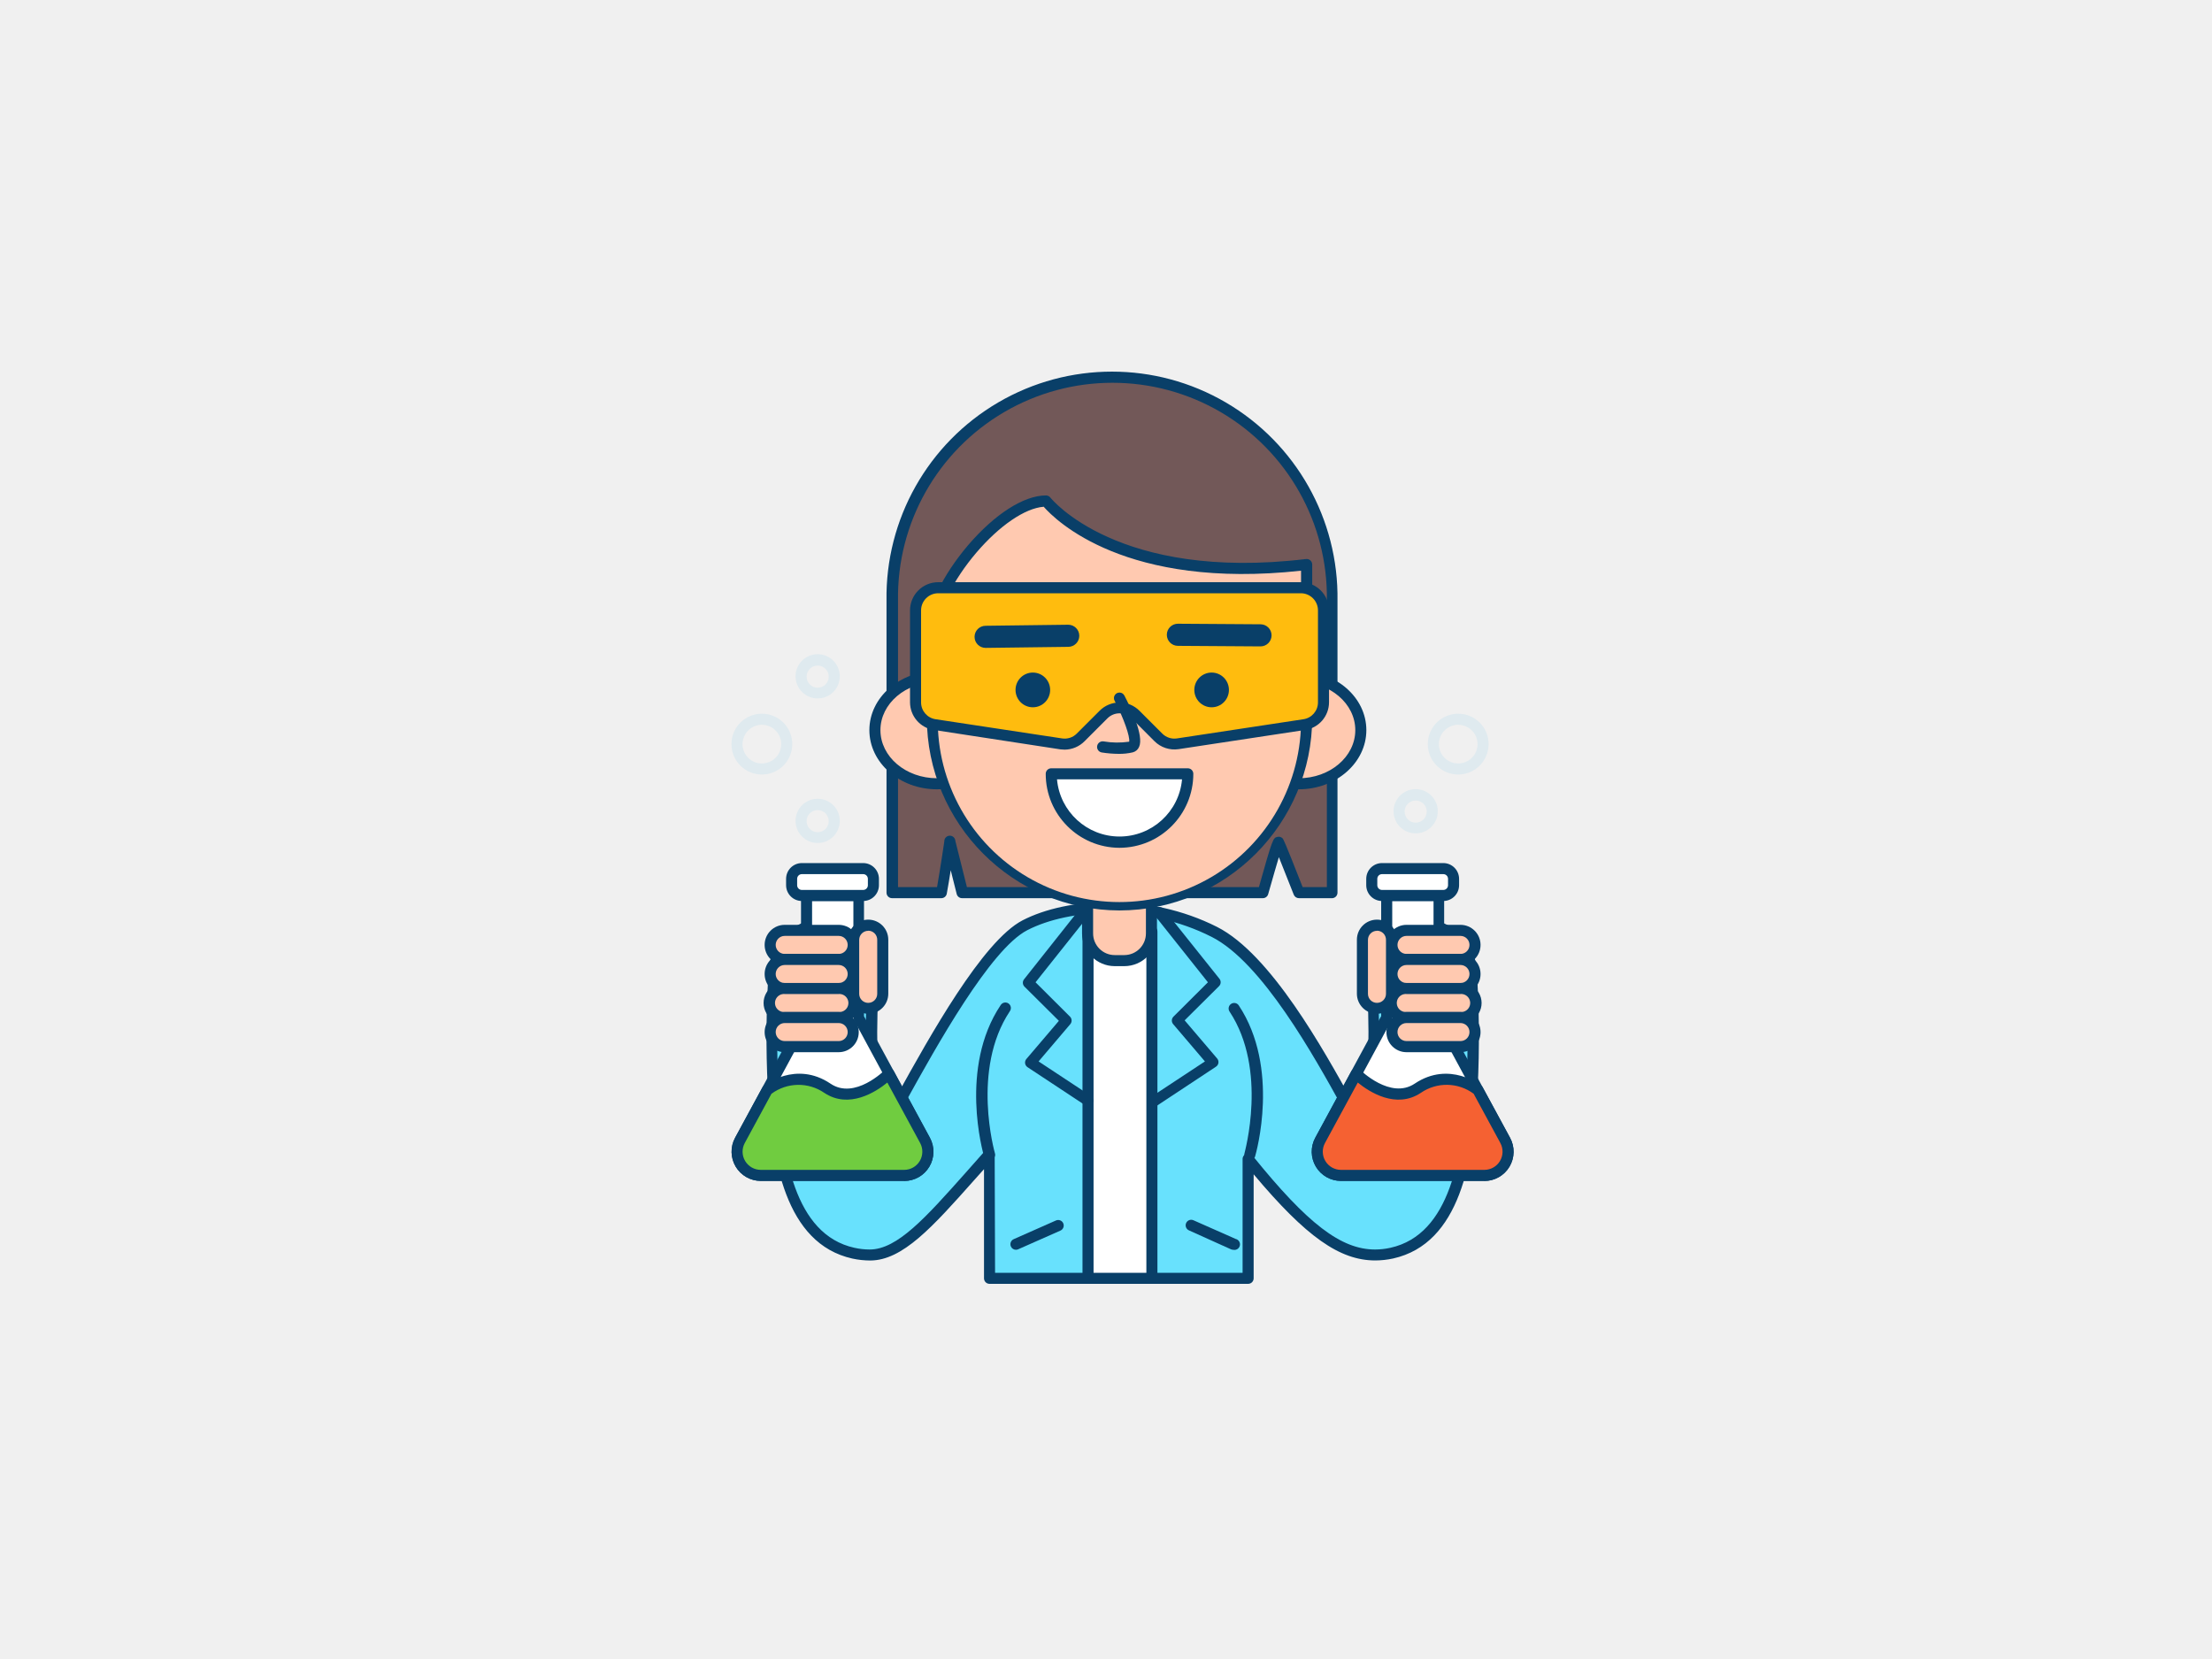
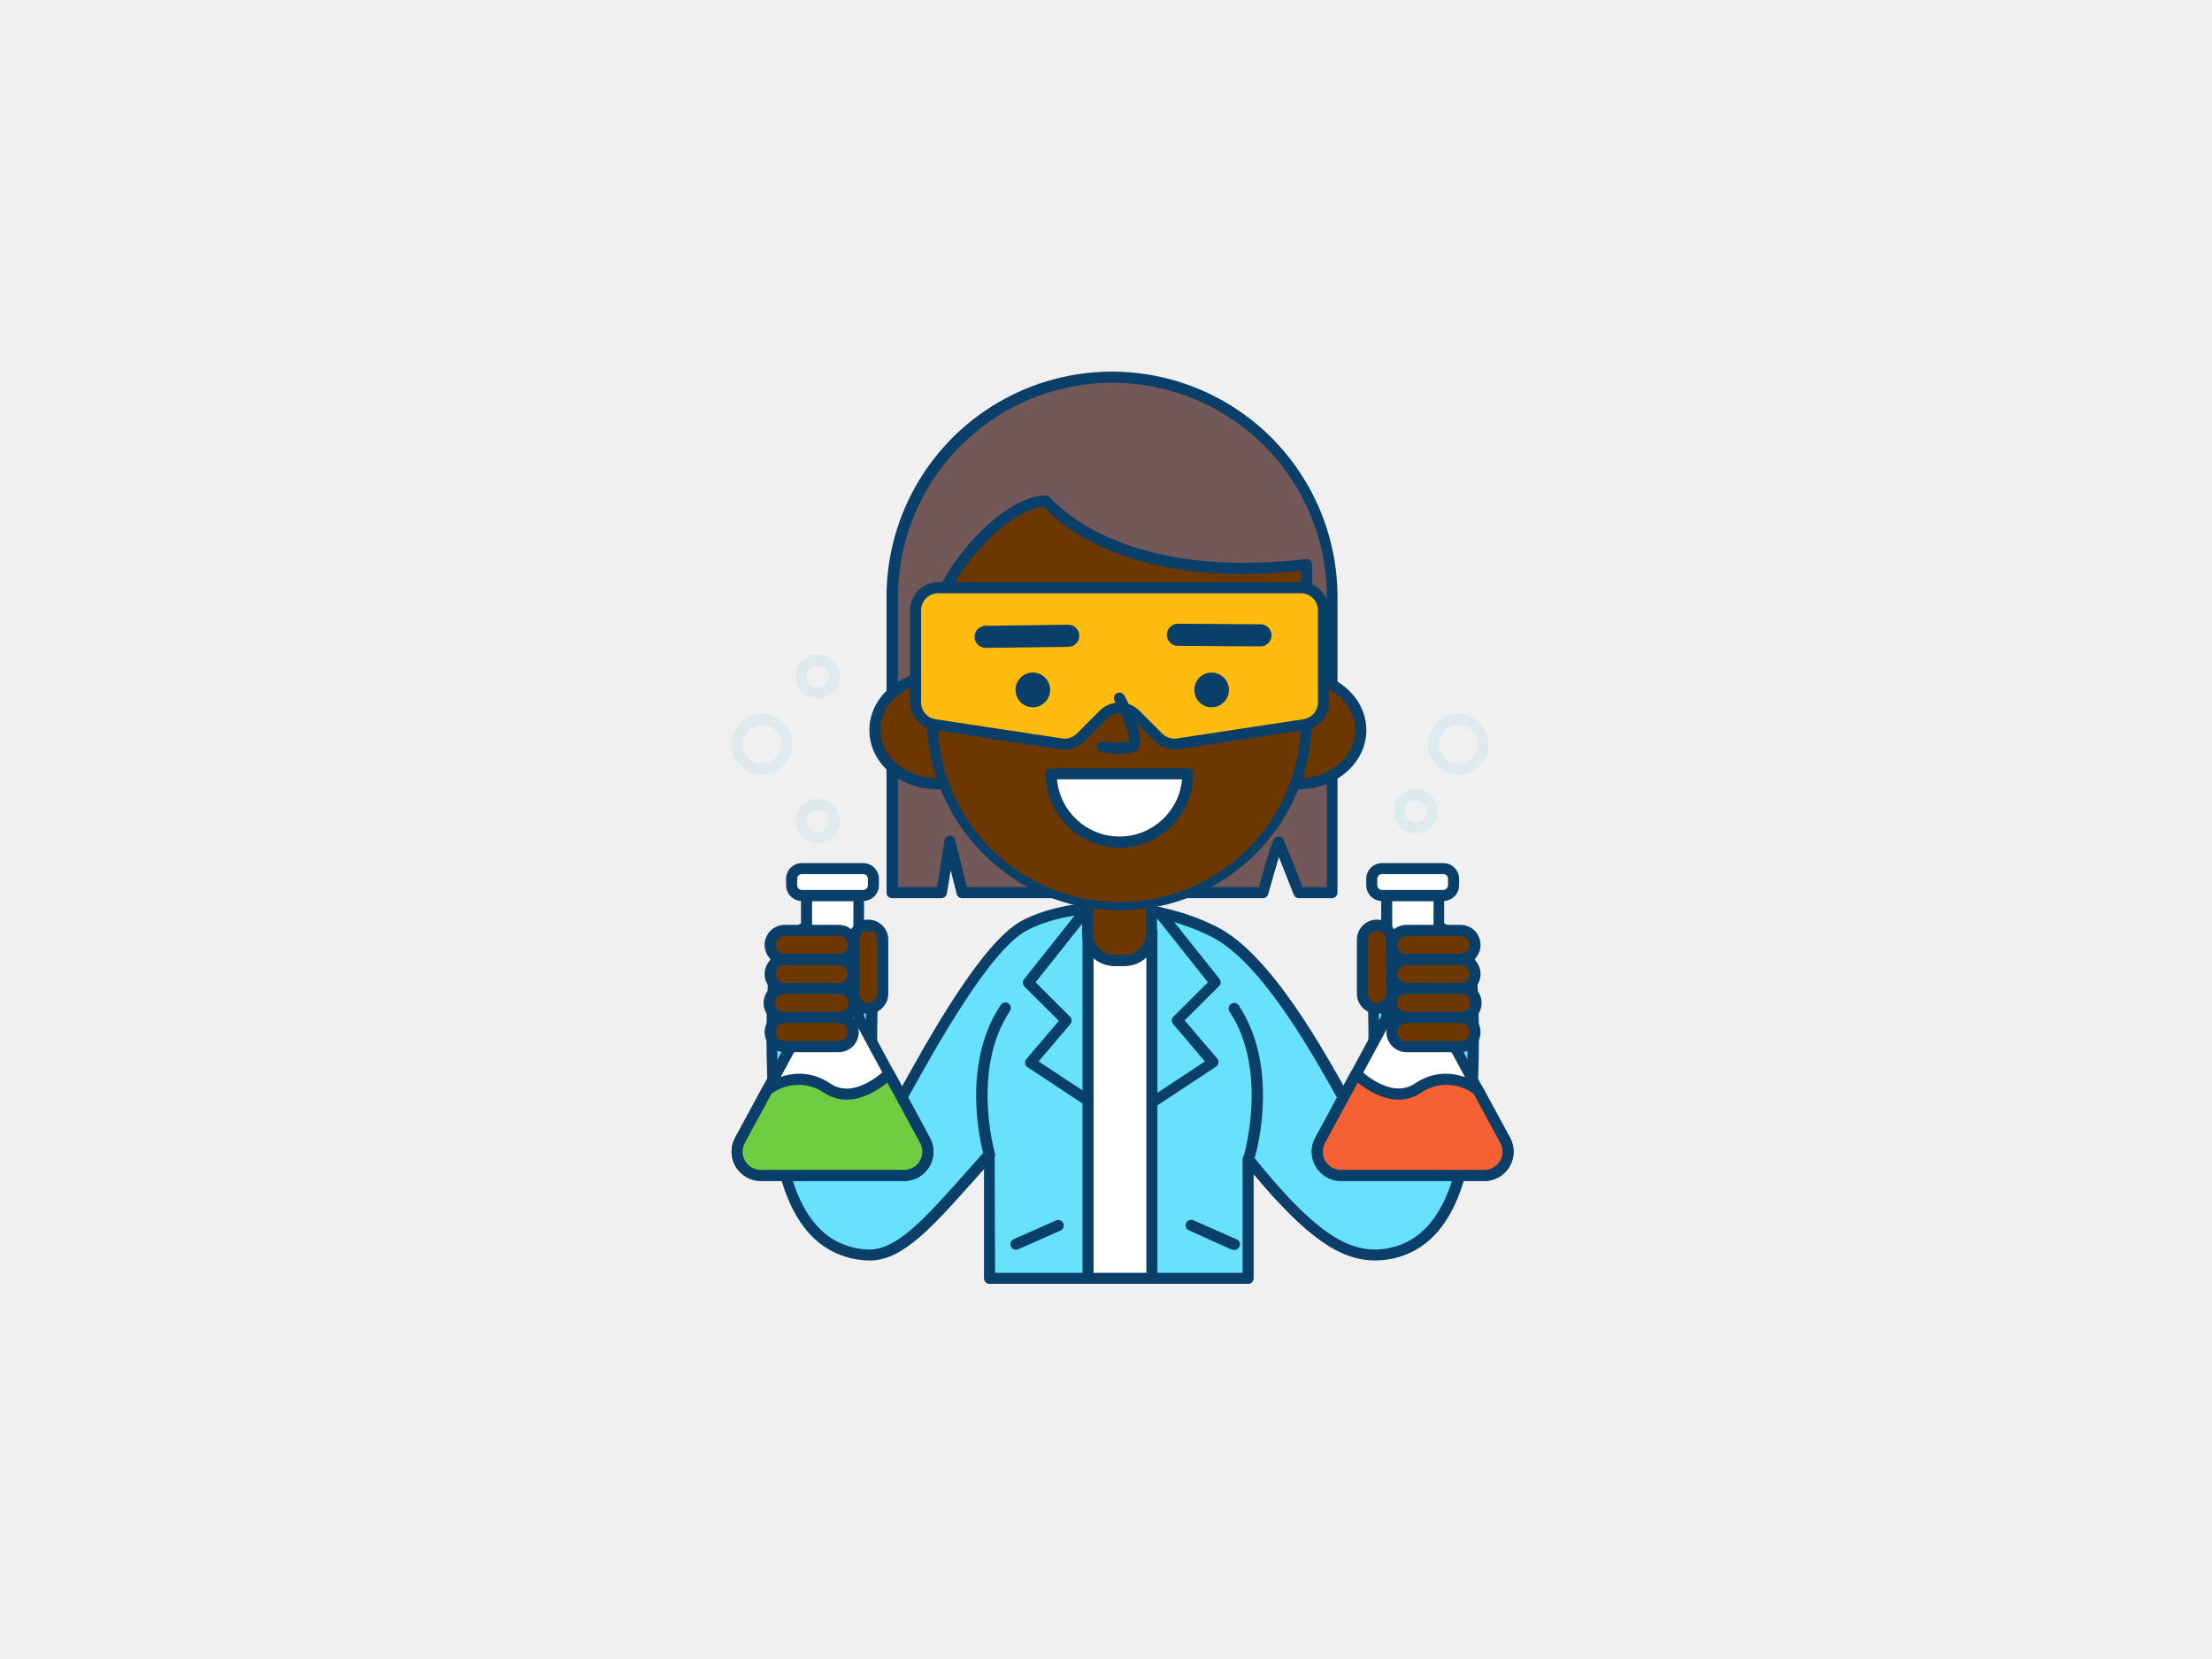
<svg xmlns="http://www.w3.org/2000/svg" viewBox="0 0 400 300">
  <path d="m266 175.48a9 9 0 0 0 -17.95 1.29c.76 10.7.29 22.3-1 28.84-3-4-15.23-30.91-27.48-37.11s-26.47-5.22-34.26-1.2c-9.38 4.85-23.42 34.36-26.4 38.31-1.27-6.53-1.74-18.14-1-28.83a9 9 0 1 0 -17.95-1.3 185 185 0 0 0 -.17 21.15c.7 12.62 3 27.43 14.53 30a13.81 13.81 0 0 0 3 .33c6.27 0 12.28-7.83 21.6-18.14v22.35h46.78v-21.59c9.76 12 16.21 17.37 23 17.37a13.81 13.81 0 0 0 3-.33c11.55-2.56 13.83-17.37 14.53-30a185 185 0 0 0 -.23-21.14z" fill="#68e1fd" />
  <path d="m225.7 232.16h-46.76a1 1 0 0 1 -1-1v-19.74l-1.79 2c-7.5 8.43-12.92 14.52-18.81 14.52a15.37 15.37 0 0 1 -3.2-.35c-12.2-2.71-14.59-17.94-15.31-30.92a186.47 186.47 0 0 1 .17-21.27 10 10 0 1 1 20 1.45 137.76 137.76 0 0 0 .54 26c.75-1.29 1.69-3 2.76-4.93 5.75-10.38 15.37-27.75 22.62-31.5 8.06-4.16 22.73-5.09 35.17 1.2 9.69 4.9 19.31 22.29 24.47 31.63.76 1.37 1.44 2.59 2 3.58a138.49 138.49 0 0 0 .53-26 10 10 0 0 1 16.51-8.29 9.91 9.91 0 0 1 3.44 6.85 186.7 186.7 0 0 1 .17 21.27c-.72 13-3.1 28.21-15.31 30.92a15.37 15.37 0 0 1 -3.2.35c-6.43 0-12.51-4.27-22-15.58v18.79a1 1 0 0 1 -1 1.02zm-45.76-2h44.76v-20.58a1 1 0 0 1 1.78-.63c10 12.4 16.05 17 22.18 17a12.71 12.71 0 0 0 2.77-.31c10.89-2.41 13.06-16.8 13.74-29.07a192 192 0 0 0 -.16-21 8 8 0 0 0 -16 1.15c.75 10.47.36 22.16-1 29.1a1 1 0 0 1 -.76.78 1 1 0 0 1 -1-.37 67.16 67.16 0 0 1 -3.52-6c-5.06-9.15-14.48-26.19-23.62-30.81-11.84-6-25.74-5.14-33.35-1.21-6.71 3.47-16.52 21.17-21.79 30.69-2 3.63-3.47 6.26-4.28 7.33a1 1 0 0 1 -1.77-.41c-1.35-6.93-1.74-18.62-1-29.09a8 8 0 0 0 -16-1.16 189.12 189.12 0 0 0 -.16 21c.68 12.27 2.85 26.66 13.74 29.07a12.71 12.71 0 0 0 2.77.31c5 0 10.16-5.81 17.32-13.85l3.54-4a1 1 0 0 1 1.74.67z" fill="#093f68" />
  <path d="m196.75 168.44h11.55v62.71h-11.55z" fill="#fff" />
  <path d="m208.3 232.16h-11.55a1 1 0 0 1 -1-1v-62.72a1 1 0 0 1 1-1h11.55a1 1 0 0 1 1 1v62.72a1 1 0 0 1 -1 1zm-10.55-2h9.55v-60.72h-9.55z" fill="#093f68" />
  <path d="m133.81 206.22 12-22.21v-22.08h9.39v22.07l12 22.21a4.29 4.29 0 0 1 -3.77 6.33h-25.85a4.29 4.29 0 0 1 -3.77-6.32z" fill="#fff" />
  <path d="m163.51 213.55h-25.93a5.29 5.29 0 0 1 -4.65-7.81l11.92-22v-21.81a1 1 0 0 1 1-1h9.39a1 1 0 0 1 1 1v21.83l11.92 22a5.29 5.29 0 0 1 -4.65 7.81zm-16.66-50.62v21.07a1 1 0 0 1 -.12.48l-12 22.2a3.29 3.29 0 0 0 2.89 4.86h25.93a3.29 3.29 0 0 0 2.89-4.86l-12-22.2a1 1 0 0 1 -.12-.48v-21.07z" fill="#093f68" />
  <path d="m133.81 206.22 4.93-9.1a9.32 9.32 0 0 1 10.87-.34c5.14 3.45 11.14-2.61 11.14-2.61l6.53 12.05a4.29 4.29 0 0 1 -3.77 6.33h-25.93a4.29 4.29 0 0 1 -3.77-6.33z" fill="#70cc40" />
  <path d="m163.51 213.55h-25.93a5.29 5.29 0 0 1 -4.65-7.81l4.94-9.1a.89.89 0 0 1 .24-.3c.06-.05 5.78-4.61 12.06-.39 4.4 3 9.81-2.43 9.87-2.48a1 1 0 0 1 .85-.29 1 1 0 0 1 .74.51l6.53 12.05a5.29 5.29 0 0 1 -4.65 7.81zm-24-15.77-4.83 8.91a3.29 3.29 0 0 0 2.89 4.86h25.93a3.29 3.29 0 0 0 2.89-4.86l-5.93-10.93c-2.05 1.67-6.92 4.86-11.42 1.85a8.23 8.23 0 0 0 -9.52.17z" fill="#093f68" />
-   <rect fill="#ffc9b0" height="5.26" rx="2.63" transform="matrix(-1 0 0 -1 293.56 341.74)" width="15.02" x="139.27" y="168.24" />
+   <rect fill="#6d3800" height="5.26" rx="2.63" transform="matrix(-1 0 0 -1 293.56 341.74)" width="15.02" x="139.27" y="168.24" />
  <path d="m151.66 174.5h-9.76a3.63 3.63 0 1 1 0-7.26h9.76a3.63 3.63 0 0 1 0 7.26zm-9.76-5.26a1.63 1.63 0 1 0 0 3.26h9.76a1.63 1.63 0 0 0 0-3.26z" fill="#093f68" />
-   <rect fill="#ffc9b0" height="5.26" rx="2.63" transform="matrix(0 1 -1 0 331.81 17.82)" width="15.02" x="149.49" y="172.18" />
+   <rect fill="#6d3800" height="5.26" rx="2.63" transform="matrix(0 1 -1 0 331.81 17.82)" width="15.02" x="149.49" y="172.18" />
  <path d="m157 183.32a3.63 3.63 0 0 1 -3.63-3.62v-9.77a3.63 3.63 0 0 1 7.26 0v9.77a3.63 3.63 0 0 1 -3.63 3.62zm0-15a1.63 1.63 0 0 0 -1.63 1.63v9.77a1.63 1.63 0 0 0 3.26 0v-9.77a1.63 1.63 0 0 0 -1.63-1.65z" fill="#093f68" />
-   <rect fill="#ffc9b0" height="5.26" rx="2.63" transform="matrix(-1 0 0 -1 293.56 352.26)" width="15.02" x="139.27" y="173.5" />
+   <rect fill="#6d3800" height="5.26" rx="2.63" transform="matrix(-1 0 0 -1 293.56 352.26)" width="15.02" x="139.27" y="173.5" />
  <path d="m151.66 179.76h-9.76a3.63 3.63 0 1 1 0-7.26h9.76a3.63 3.63 0 0 1 0 7.26zm-9.76-5.26a1.63 1.63 0 1 0 0 3.26h9.76a1.63 1.63 0 0 0 0-3.26z" fill="#093f68" />
-   <rect fill="#ffc9b0" height="5.26" rx="2.63" transform="matrix(-1 0 0 -1 293.56 362.77)" width="15.02" x="139.27" y="178.76" />
+   <rect fill="#6d3800" height="5.26" rx="2.63" transform="matrix(-1 0 0 -1 293.56 362.77)" width="15.02" x="139.27" y="178.76" />
  <path d="m151.66 185h-9.76a3.63 3.63 0 1 1 0-7.25h9.76a3.63 3.63 0 1 1 0 7.25zm-9.76-5.25a1.63 1.63 0 1 0 0 3.25h9.76a1.63 1.63 0 1 0 0-3.25z" fill="#093f68" />
-   <rect fill="#ffc9b0" height="5.26" rx="2.63" transform="matrix(-1 0 0 -1 293.56 373.29)" width="15.02" x="139.27" y="184.01" />
+   <rect fill="#6d3800" height="5.26" rx="2.63" transform="matrix(-1 0 0 -1 293.56 373.29)" width="15.02" x="139.27" y="184.01" />
  <path d="m151.66 190.27h-9.76a3.63 3.63 0 1 1 0-7.26h9.76a3.63 3.63 0 0 1 0 7.26zm-9.76-5.27a1.63 1.63 0 1 0 0 3.26h9.76a1.63 1.63 0 0 0 0-3.26z" fill="#093f68" />
  <rect fill="#fff" height="4.86" rx="1.85" transform="matrix(-1 0 0 -1 301.09 319)" width="14.79" x="143.15" y="157.07" />
  <path d="m156.09 162.93h-11.09a2.86 2.86 0 0 1 -2.85-2.85v-1.16a2.86 2.86 0 0 1 2.85-2.85h11.09a2.86 2.86 0 0 1 2.85 2.85v1.16a2.86 2.86 0 0 1 -2.85 2.85zm-11.09-4.86a.85.85 0 0 0 -.85.85v1.16a.85.85 0 0 0 .85.85h11.09a.85.85 0 0 0 .85-.85v-1.16a.85.85 0 0 0 -.85-.85z" fill="#093f68" />
  <path d="m272.19 206.22-12-22.21v-22.08h-9.39v22.07l-12 22.21a4.29 4.29 0 0 0 3.77 6.33h25.93a4.29 4.29 0 0 0 3.69-6.32z" fill="#fff" />
  <path d="m268.42 213.55h-25.93a5.29 5.29 0 0 1 -4.65-7.81l11.92-22v-21.81a1 1 0 0 1 1-1h9.39a1 1 0 0 1 1 1v21.83l11.92 22a5.29 5.29 0 0 1 -4.65 7.81zm-16.66-50.62v21.07a1 1 0 0 1 -.12.48l-12 22.2a3.29 3.29 0 0 0 2.89 4.86h25.93a3.29 3.29 0 0 0 2.89-4.86l-12-22.2a1 1 0 0 1 -.12-.48v-21.07z" fill="#093f68" />
  <path d="m272.19 206.22-4.93-9.1a9.32 9.32 0 0 0 -10.87-.34c-5.14 3.45-11.14-2.61-11.14-2.61l-6.53 12.05a4.29 4.29 0 0 0 3.77 6.33h25.93a4.29 4.29 0 0 0 3.77-6.33z" fill="#f56132" />
  <path d="m268.42 213.55h-25.93a5.29 5.29 0 0 1 -4.65-7.81l6.53-12.05a1 1 0 0 1 .74-.51 1 1 0 0 1 .85.29c.06.05 5.49 5.42 9.87 2.48 6.27-4.21 12 .34 12.06.39a.89.89 0 0 1 .24.3l4.94 9.1a5.29 5.29 0 0 1 -4.65 7.81zm-22.89-17.79-5.93 10.93a3.29 3.29 0 0 0 2.89 4.86h25.93a3.29 3.29 0 0 0 2.89-4.86l-4.83-8.91a8.22 8.22 0 0 0 -9.53-.17c-4.5 3.01-9.37-.18-11.42-1.85z" fill="#093f68" />
-   <rect fill="#ffc9b0" height="5.26" rx="2.63" width="15.02" x="251.71" y="168.24" />
+   <rect fill="#6d3800" height="5.26" rx="2.63" width="15.02" x="251.71" y="168.24" />
  <path d="m264.1 174.5h-9.76a3.63 3.63 0 0 1 0-7.26h9.76a3.63 3.63 0 0 1 0 7.26zm-9.76-5.26a1.63 1.63 0 0 0 0 3.26h9.76a1.63 1.63 0 0 0 0-3.26z" fill="#093f68" />
-   <rect fill="#ffc9b0" height="5.26" rx="2.63" transform="matrix(0 1 -1 0 423.82 -74.19)" width="15.02" x="241.49" y="172.18" />
+   <rect fill="#6d3800" height="5.26" rx="2.63" transform="matrix(0 1 -1 0 423.82 -74.19)" width="15.02" x="241.49" y="172.18" />
  <path d="m249 183.32a3.63 3.63 0 0 1 -3.63-3.62v-9.77a3.63 3.63 0 0 1 7.26 0v9.77a3.63 3.63 0 0 1 -3.63 3.62zm0-15a1.63 1.63 0 0 0 -1.63 1.63v9.77a1.63 1.63 0 0 0 3.26 0v-9.77a1.63 1.63 0 0 0 -1.63-1.65z" fill="#093f68" />
-   <rect fill="#ffc9b0" height="5.26" rx="2.63" width="15.02" x="251.71" y="173.5" />
+   <rect fill="#6d3800" height="5.26" rx="2.63" width="15.02" x="251.71" y="173.5" />
  <path d="m264.1 179.76h-9.76a3.63 3.63 0 0 1 0-7.26h9.76a3.63 3.63 0 0 1 0 7.26zm-9.76-5.26a1.63 1.63 0 0 0 0 3.26h9.76a1.63 1.63 0 0 0 0-3.26z" fill="#093f68" />
-   <rect fill="#ffc9b0" height="5.26" rx="2.63" width="15.02" x="251.71" y="178.76" />
+   <rect fill="#6d3800" height="5.26" rx="2.63" width="15.02" x="251.71" y="178.76" />
  <path d="m264.1 185h-9.76a3.63 3.63 0 1 1 0-7.25h9.76a3.63 3.63 0 1 1 0 7.25zm-9.76-5.25a1.63 1.63 0 1 0 0 3.25h9.76a1.63 1.63 0 1 0 0-3.25z" fill="#093f68" />
-   <rect fill="#ffc9b0" height="5.26" rx="2.63" width="15.02" x="251.71" y="184.01" />
+   <rect fill="#6d3800" height="5.26" rx="2.63" width="15.02" x="251.71" y="184.01" />
  <path d="m264.1 190.27h-9.76a3.63 3.63 0 1 1 0-7.26h9.76a3.63 3.63 0 1 1 0 7.26zm-9.76-5.27a1.63 1.63 0 1 0 0 3.26h9.76a1.63 1.63 0 0 0 0-3.26z" fill="#093f68" />
  <rect fill="#fff" height="4.86" rx="1.85" width="14.79" x="248.06" y="157.07" />
  <g fill="#093f68">
    <path d="m261 162.93h-11.09a2.86 2.86 0 0 1 -2.85-2.85v-1.16a2.86 2.86 0 0 1 2.85-2.85h11.09a2.86 2.86 0 0 1 2.85 2.85v1.16a2.86 2.86 0 0 1 -2.85 2.85zm-11.09-4.86a.85.85 0 0 0 -.85.85v1.16a.85.85 0 0 0 .85.85h11.09a.85.85 0 0 0 .85-.85v-1.16a.85.85 0 0 0 -.85-.85z" />
    <path d="m178.94 209.81a1 1 0 0 1 -1-.72c-.19-.65-4.55-16 3-27.32a1 1 0 1 1 1.66 1.11c-7 10.54-2.73 25.5-2.69 25.65a1 1 0 0 1 -.68 1.24.86.86 0 0 1 -.29.04z" />
    <path d="m226 209.81a.86.86 0 0 1 -.28 0 1 1 0 0 1 -.68-1.24c0-.15 4.28-15.11-2.7-25.65a1 1 0 0 1 .29-1.39 1 1 0 0 1 1.38.28c7.5 11.33 3.14 26.67 2.95 27.32a1 1 0 0 1 -.96.68z" />
    <path d="m196.75 200a1 1 0 0 1 -.55-.16l-10.39-6.86a1 1 0 0 1 -.44-.69 1 1 0 0 1 .23-.79l5.88-6.9-6.22-6.18a1 1 0 0 1 -.08-1.33l10-12.62a1 1 0 0 1 1.56 1.24l-9.48 11.92 6.23 6.21a1 1 0 0 1 .06 1.35l-5.74 6.75 9.44 6.23a1 1 0 0 1 .28 1.38 1 1 0 0 1 -.78.45z" />
    <path d="m209 200a1 1 0 0 1 -.84-.45 1 1 0 0 1 .28-1.38l9.45-6.23-5.75-6.75a1 1 0 0 1 .06-1.35l6.23-6.21-9.48-11.92a1 1 0 1 1 1.56-1.24l10.01 12.53a1 1 0 0 1 -.08 1.33l-6.22 6.18 5.88 6.9a1 1 0 0 1 .23.79 1 1 0 0 1 -.44.69l-10.38 6.86a1 1 0 0 1 -.51.25z" />
    <path d="m183.72 226a1 1 0 0 1 -.92-.6 1 1 0 0 1 .51-1.32l7.64-3.38a1 1 0 1 1 .81 1.83l-7.64 3.38a1 1 0 0 1 -.4.09z" />
    <path d="m223 226a1 1 0 0 1 -.41-.09l-7.59-3.42a1 1 0 0 1 .81-1.83l7.64 3.38a1 1 0 0 1 -.45 1.96z" />
  </g>
  <path d="m240.94 108.62v52.79h-6.06c-1.45-3.7-3.52-8.93-3.71-9.1s-1.73 5.28-2.8 9.1h-54.37l-2.28-9.1s-.79 5.34-1.46 9.1h-8.9v-52.79a39.78 39.78 0 1 1 79.55 0z" fill="#725858" />
  <path d="m240.94 162.42h-6.06a1 1 0 0 1 -.93-.64c-1.32-3.36-2.16-5.46-2.69-6.78-.41 1.34-1 3.43-1.93 6.68a1 1 0 0 1 -1 .74h-54.33a1 1 0 0 1 -1-.76l-1.08-4.3c-.22 1.41-.47 2.92-.71 4.23a1 1 0 0 1 -1 .83h-8.9a1 1 0 0 1 -1-1v-52.8a40.78 40.78 0 1 1 81.55 0v52.8a1 1 0 0 1 -.92 1zm-5.38-2h4.38v-51.8a38.78 38.78 0 1 0 -77.55 0v51.8h7.06c.63-3.62 1.3-8.2 1.31-8.25a1 1 0 0 1 2-.1l2.09 8.35h52.8c2.48-8.86 2.59-8.88 3.28-9.07a1 1 0 0 1 1 .24c.15.19.3.33 3.63 8.83z" fill="#093f68" />
-   <path d="m196.67 162.12h11.55a0 0 0 0 1 0 0v6.67a4.91 4.91 0 0 1 -4.91 4.91h-1.73a4.91 4.91 0 0 1 -4.91-4.91v-6.67a0 0 0 0 1 0 0z" fill="#ffc9b0" />
+   <path d="m196.67 162.12h11.55a0 0 0 0 1 0 0v6.67a4.91 4.91 0 0 1 -4.91 4.91h-1.73a4.91 4.91 0 0 1 -4.91-4.91v-6.67a0 0 0 0 1 0 0z" fill="#6d3800" />
  <path d="m203.31 174.71h-1.73a5.92 5.92 0 0 1 -5.91-5.91v-6.68a1 1 0 0 1 1-1h11.55a1 1 0 0 1 1 1v6.68a5.92 5.92 0 0 1 -5.91 5.91zm-5.64-11.59v5.68a3.91 3.91 0 0 0 3.91 3.91h1.73a3.92 3.92 0 0 0 3.91-3.91v-5.68z" fill="#093f68" />
-   <ellipse cx="169.43" cy="132.03" fill="#ffc9b0" rx="11.22" ry="9.7" />
+   <ellipse cx="169.43" cy="132.03" fill="#6d3800" rx="11.22" ry="9.7" />
  <path d="m169.43 142.73c-6.74 0-12.22-4.8-12.22-10.7s5.48-10.7 12.22-10.7 12.23 4.8 12.23 10.7-5.49 10.7-12.23 10.7zm0-19.4c-5.64 0-10.22 3.9-10.22 8.7s4.58 8.7 10.22 8.7 10.23-3.9 10.23-8.7-4.59-8.7-10.23-8.7z" fill="#093f68" />
-   <ellipse cx="234.86" cy="132.03" fill="#ffc9b0" rx="11.22" ry="9.7" />
+   <ellipse cx="234.86" cy="132.03" fill="#6d3800" rx="11.22" ry="9.7" />
  <path d="m234.86 142.73c-6.74 0-12.22-4.8-12.22-10.7s5.48-10.7 12.22-10.7 12.22 4.8 12.22 10.7-5.48 10.7-12.22 10.7zm0-19.4c-5.64 0-10.22 3.9-10.22 8.7s4.58 8.7 10.22 8.7 10.22-3.9 10.22-8.7-4.58-8.7-10.22-8.7z" fill="#093f68" />
-   <path d="m202.44 163.64a33.89 33.89 0 0 1 -33.84-33.94v-15.7c0-8.16 12.41-23.39 20.55-23.39 0 0 12 15.69 47.14 11.49v27.6a33.89 33.89 0 0 1 -33.85 33.94z" fill="#ffc9b0" />
+   <path d="m202.44 163.64a33.89 33.89 0 0 1 -33.84-33.94v-15.7c0-8.16 12.41-23.39 20.55-23.39 0 0 12 15.69 47.14 11.49v27.6a33.89 33.89 0 0 1 -33.85 33.94z" fill="#6d3800" />
  <path d="m202.44 164.64a34.93 34.93 0 0 1 -34.84-34.94v-15.7c0-4.11 2.86-10 7.46-15.41 4.81-5.62 10.07-9 14.09-9a1 1 0 0 1 .79.39c.12.15 12.18 15.18 46.23 11.11a1 1 0 0 1 .79.25 1 1 0 0 1 .33.74v27.62a34.93 34.93 0 0 1 -34.85 34.94zm-13.74-73c-3.36.27-7.95 3.39-12.12 8.27s-7 10.51-7 14.11v15.68a32.85 32.85 0 1 0 65.69 0v-26.5c-31.69 3.46-44.37-9.08-46.57-11.6z" fill="#093f68" />
  <path d="m239.33 110.37v16.63a4.11 4.11 0 0 1 -3.48 4.05l-22.85 3.47a4.11 4.11 0 0 1 -3.51-1.16l-4.12-4.12a4.1 4.1 0 0 0 -5.8 0l-4.13 4.13a4.08 4.08 0 0 1 -3.51 1.16l-22.93-3.48a4.11 4.11 0 0 1 -3.48-4.05v-16.63a4.09 4.09 0 0 1 4.1-4.09h65.57a4.1 4.1 0 0 1 4.14 4.09z" fill="#ffbc0e" />
  <path d="m192.52 135.56a6.33 6.33 0 0 1 -.76-.05l-22.87-3.51a5.07 5.07 0 0 1 -4.33-5v-16.63a5.1 5.1 0 0 1 5.1-5.09h65.57a5.1 5.1 0 0 1 5.1 5.09v16.63a5.07 5.07 0 0 1 -4.33 5l-22.87 3.47a5.12 5.12 0 0 1 -4.37-1.44l-4.12-4.13a3.1 3.1 0 0 0 -2.19-.91 3.09 3.09 0 0 0 -2.19.91l-4.13 4.13a5.12 5.12 0 0 1 -3.61 1.53zm-22.86-28.28a3.1 3.1 0 0 0 -3.1 3.09v16.63a3.08 3.08 0 0 0 2.63 3.06l22.87 3.47a3.08 3.08 0 0 0 2.65-.87l4.13-4.13a5.07 5.07 0 0 1 3.61-1.5 5.07 5.07 0 0 1 3.6 1.5l4.13 4.13a3.09 3.09 0 0 0 2.65.87l22.87-3.47a3.08 3.08 0 0 0 2.63-3.06v-16.63a3.1 3.1 0 0 0 -3.1-3.09z" fill="#093f68" />
  <ellipse cx="186.77" cy="124.76" fill="#093f68" rx="3.13" ry="3.14" />
  <ellipse cx="219.1" cy="124.76" fill="#093f68" rx="3.13" ry="3.14" />
  <path d="m214.79 139.93a12.35 12.35 0 1 1 -24.69 0z" fill="#fff" />
  <path d="m202.44 153.31a13.37 13.37 0 0 1 -13.34-13.38 1 1 0 0 1 1-1h24.69a1 1 0 0 1 1 1 13.38 13.38 0 0 1 -13.35 13.38zm-11.3-12.38a11.35 11.35 0 0 0 22.61 0z" fill="#093f68" />
  <path d="m202.28 136.32a20.27 20.27 0 0 1 -3.05-.25 1 1 0 0 1 .34-2 14.78 14.78 0 0 0 4.62.05c.18-.91-1-4.27-2.63-7.4a1 1 0 1 1 1.77-.93c1.1 2.12 3.56 7.25 2.66 9.26a1.69 1.69 0 0 1 -1.15 1 10.41 10.41 0 0 1 -2.56.27z" fill="#093f68" />
  <path d="m178.23 117.16a2 2 0 0 1 0-4l14.94-.19a2 2 0 0 1 0 4z" fill="#093f68" />
  <path d="m228 116.89-15-.1a2 2 0 1 1 0-4l14.94.1a2 2 0 0 1 0 4z" fill="#093f68" />
  <path d="m147.86 152.44a4 4 0 1 1 4-4 4 4 0 0 1 -4 4zm0-5.95a2 2 0 1 0 2 2 2 2 0 0 0 -2-2z" fill="#dfeaef" />
  <path d="m147.86 126.3a4 4 0 1 1 4-4 4 4 0 0 1 -4 4zm0-5.94a2 2 0 1 0 2 2 2 2 0 0 0 -2-2z" fill="#dfeaef" />
  <path d="m137.78 140.06a5.5 5.5 0 1 1 5.49-5.5 5.5 5.5 0 0 1 -5.49 5.5zm0-9a3.5 3.5 0 1 0 3.49 3.49 3.49 3.49 0 0 0 -3.49-3.48z" fill="#dfeaef" />
  <path d="m256 150.7a4 4 0 1 1 4-4 4 4 0 0 1 -4 4zm0-5.94a2 2 0 1 0 2 2 2 2 0 0 0 -2-2z" fill="#dfeaef" />
  <path d="m263.7 140.06a5.5 5.5 0 1 1 5.49-5.5 5.51 5.51 0 0 1 -5.49 5.5zm0-9a3.5 3.5 0 1 0 3.49 3.49 3.5 3.5 0 0 0 -3.49-3.48z" fill="#dfeaef" />
</svg>
